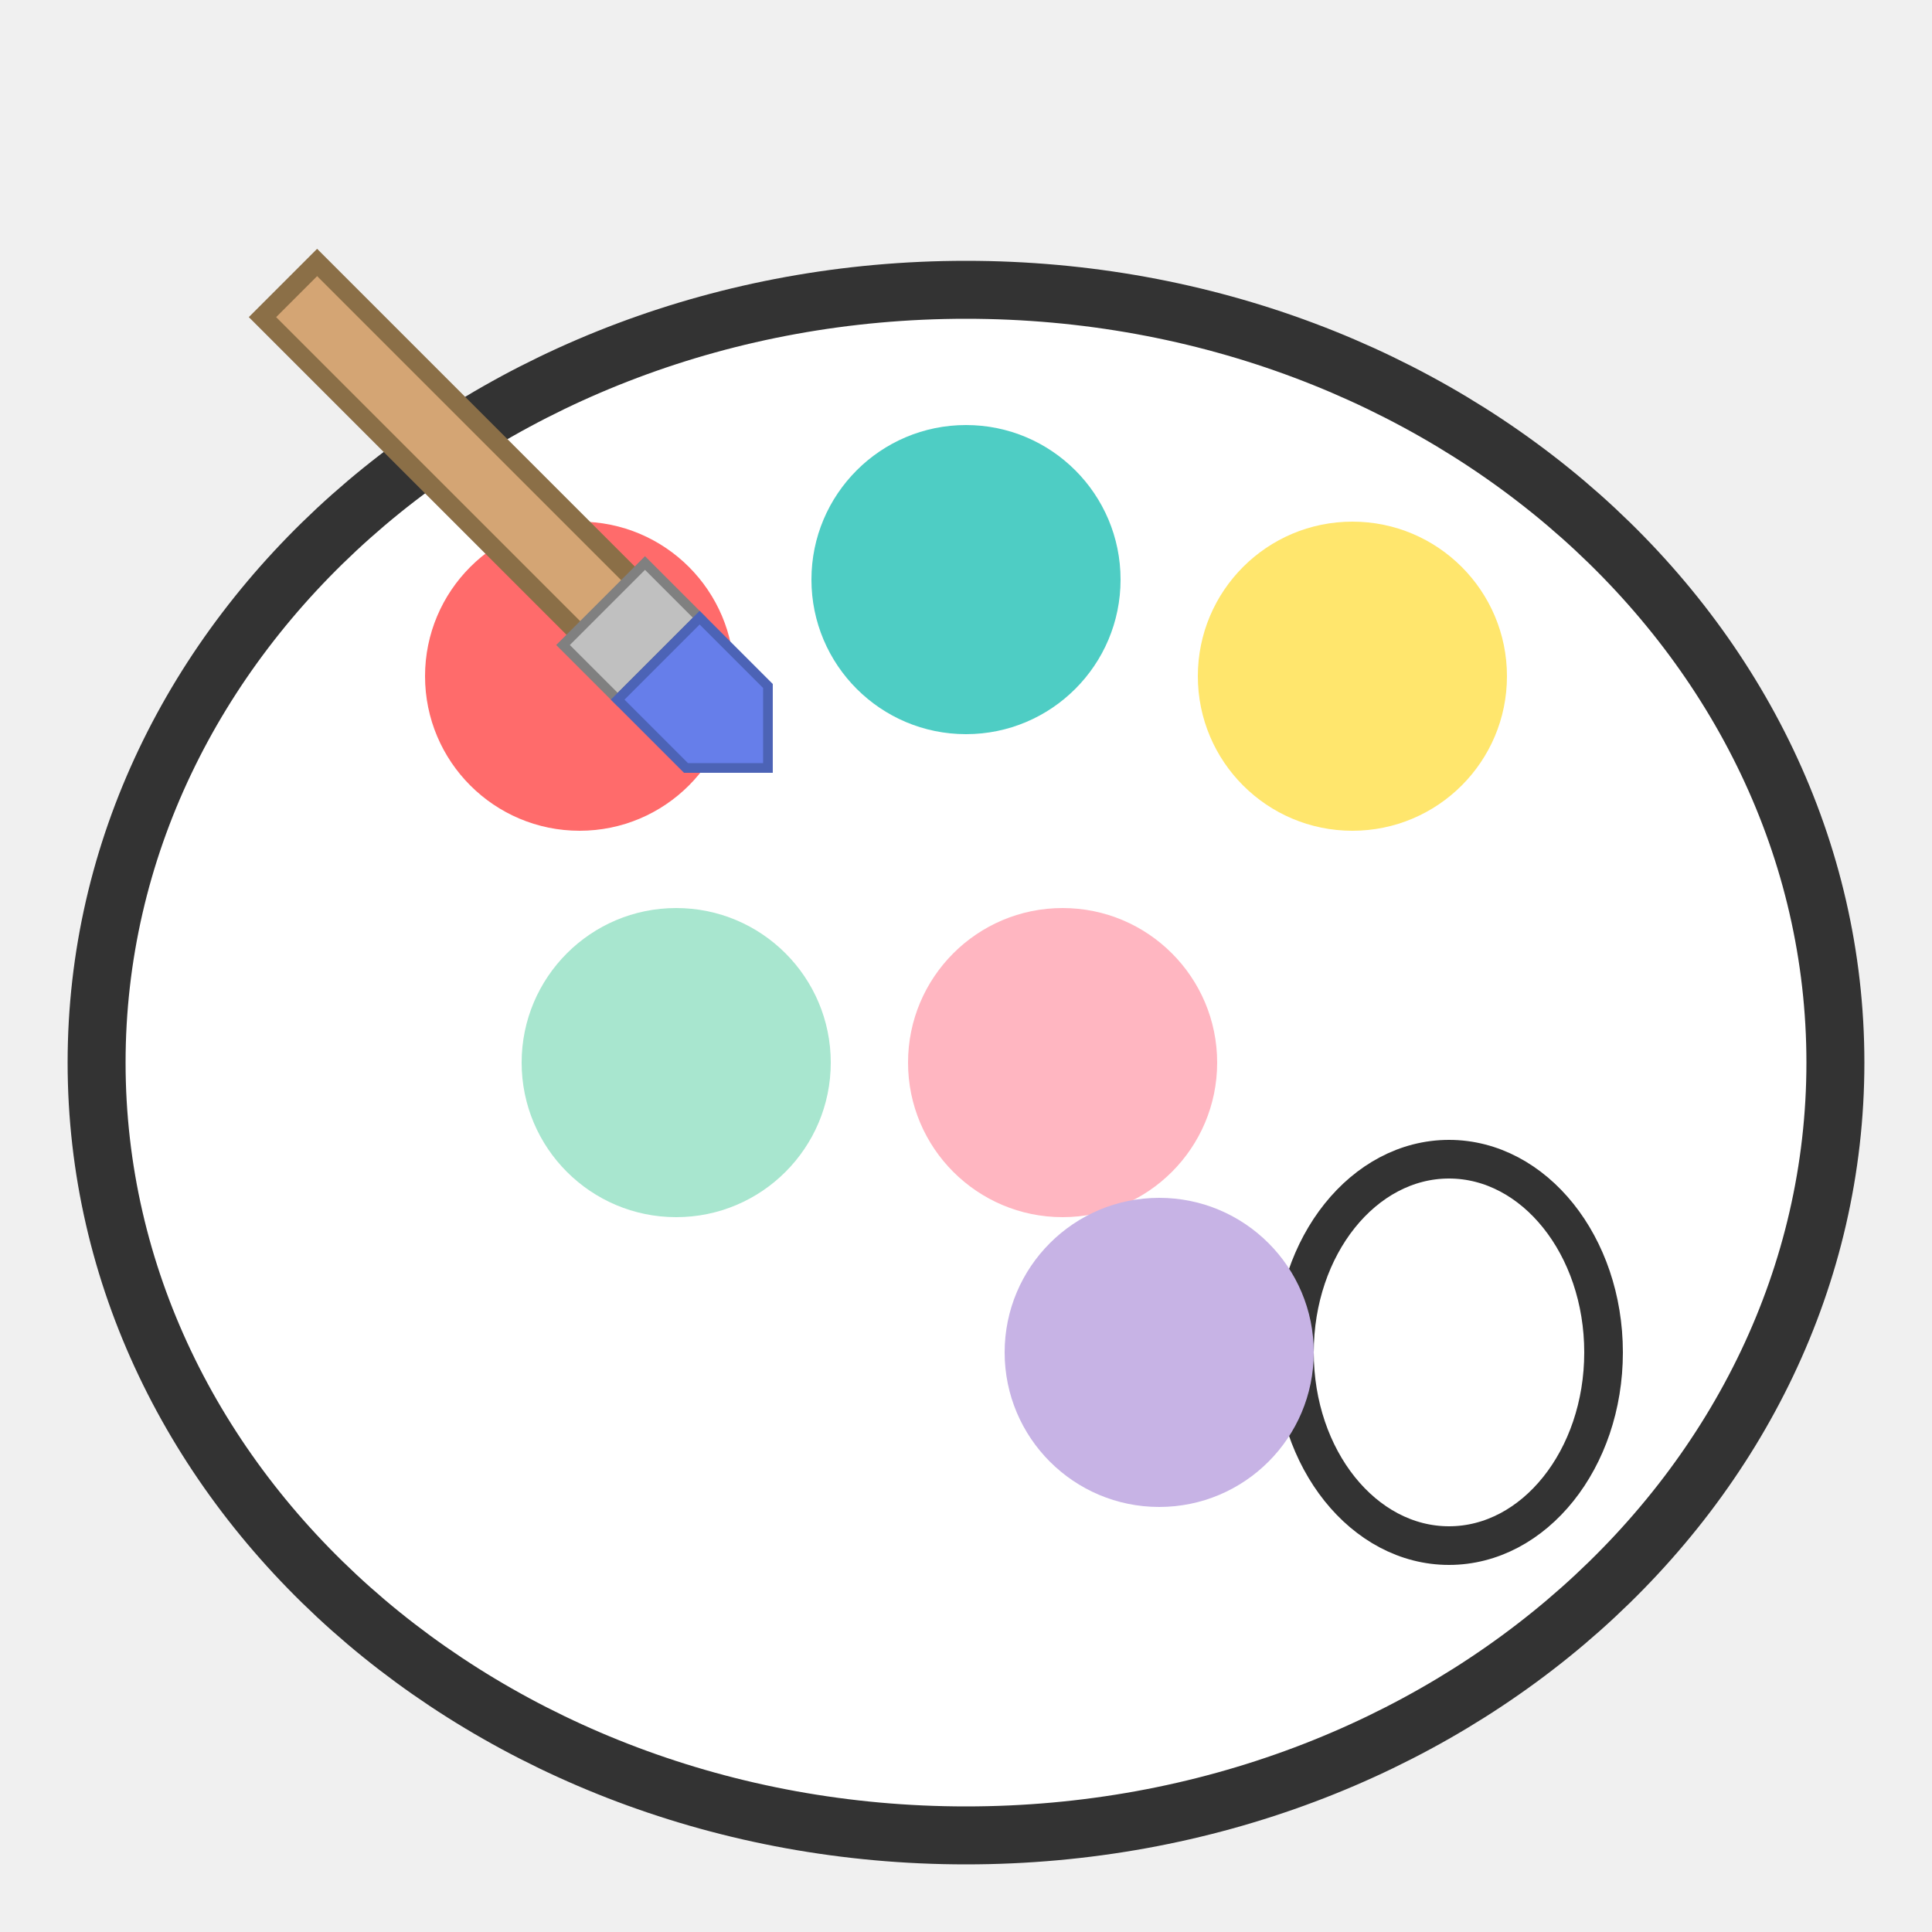
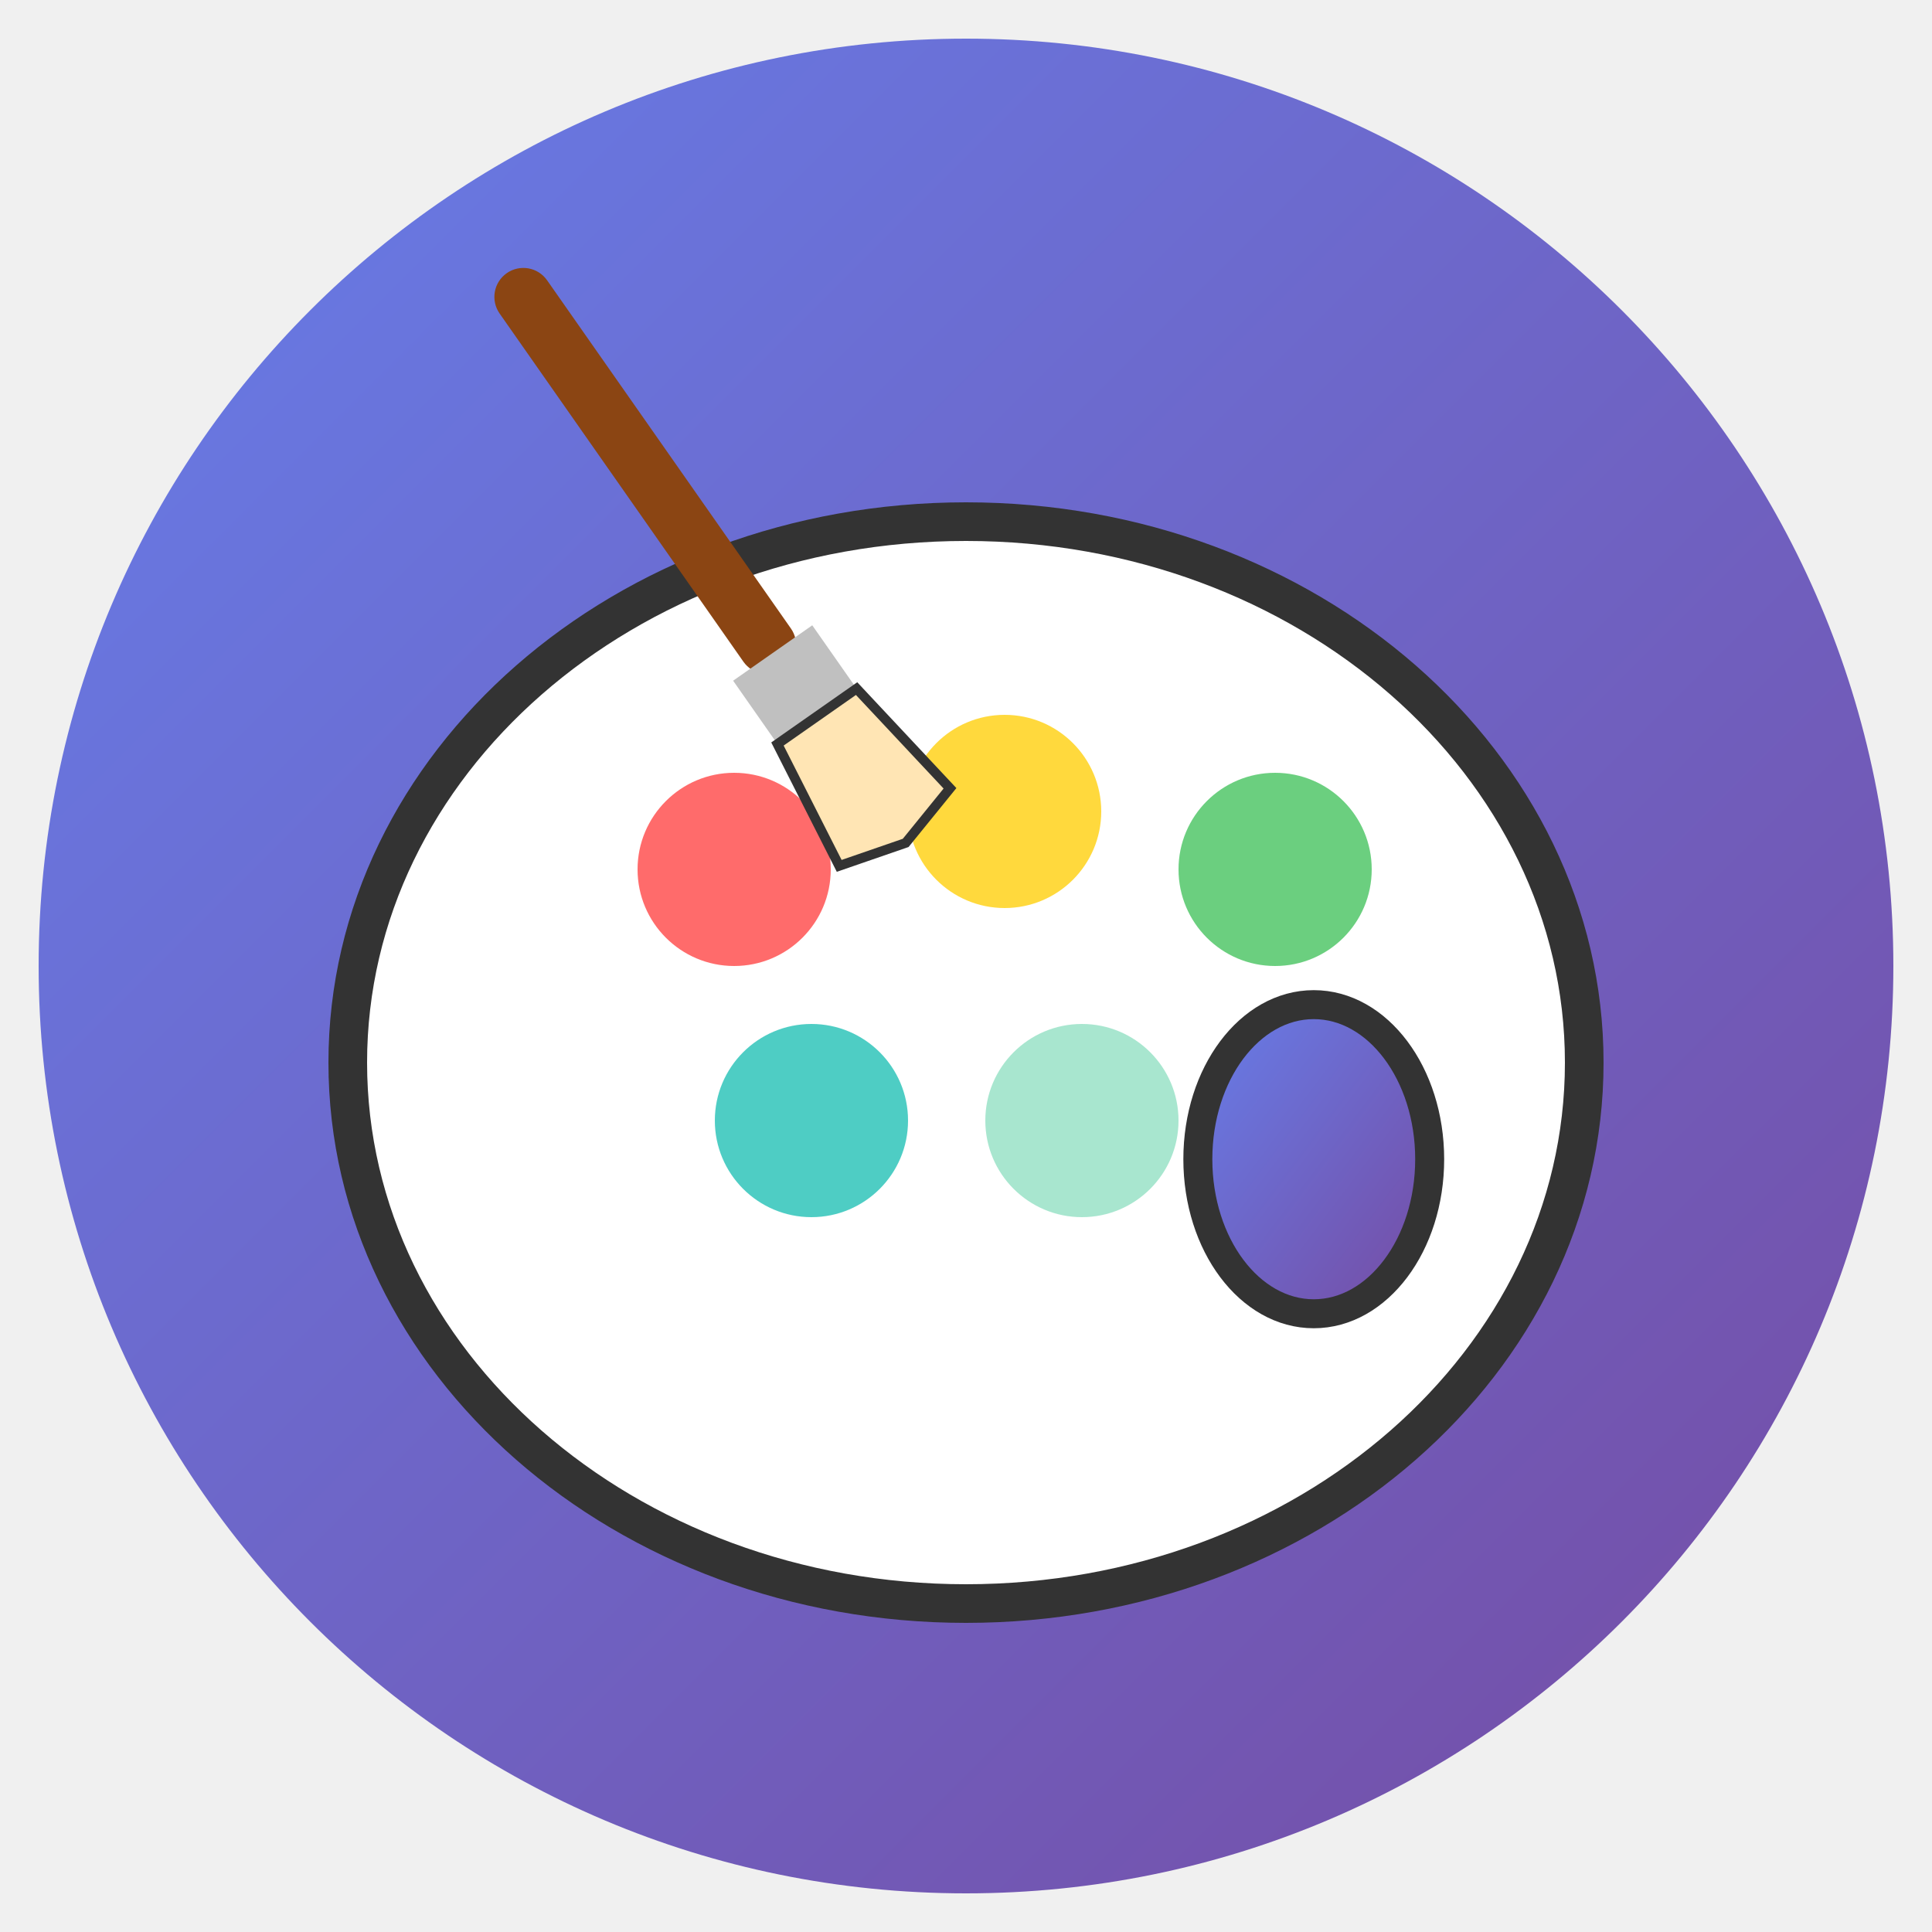
<svg xmlns="http://www.w3.org/2000/svg" viewBox="0 0 100 100">
-   <ellipse cx="50" cy="55" rx="45" ry="40" fill="#FFF" stroke="#333" stroke-width="3" />
-   <ellipse cx="75" cy="70" rx="8" ry="10" fill="#FFF" stroke="#333" stroke-width="2" />
-   <circle cx="30" cy="35" r="8" fill="#FF6B6B" />
-   <circle cx="50" cy="30" r="8" fill="#4ECDC4" />
-   <circle cx="70" cy="35" r="8" fill="#FFE66D" />
-   <circle cx="35" cy="55" r="8" fill="#A8E6CF" />
-   <circle cx="55" cy="55" r="8" fill="#FFB6C1" />
-   <circle cx="60" cy="70" r="8" fill="#C7B3E5" />
-   <g transform="translate(15, 15) rotate(-45 0 0)">
-     <rect x="-2" y="0" width="4" height="25" fill="#D4A574" stroke="#8B6F47" stroke-width="1" />
-     <rect x="-3" y="23" width="6" height="4" fill="#C0C0C0" stroke="#808080" stroke-width="0.5" />
-     <path d="M -3 27 L -3 32 L 0 35 L 3 32 L 3 27 Z" fill="#667EEA" stroke="#4C63B6" stroke-width="0.5" />
+   <defs>
+     <linearGradient id="bg" x1="0%" y1="0%" x2="100%" y2="100%">
+       <stop offset="0%" style="stop-color:#667eea;stop-opacity:1" />
+       <stop offset="100%" style="stop-color:#764ba2;stop-opacity:1" />
+     </linearGradient>
+   </defs>
+   <circle cx="50" cy="50" r="48" fill="url(#bg)" />
+   <ellipse cx="50" cy="55" rx="32" ry="28" fill="#FFFFFF" stroke="#333" stroke-width="2" />
+   <ellipse cx="68" cy="60" rx="6" ry="8" fill="url(#bg)" stroke="#333" stroke-width="1.5" />
+   <circle cx="38" cy="45" r="5" fill="#FF6B6B" />
+   <circle cx="52" cy="42" r="5" fill="#FFD93D" />
+   <circle cx="66" cy="45" r="5" fill="#6BCF7F" />
+   <circle cx="42" cy="58" r="5" fill="#4ECDC4" />
+   <circle cx="56" cy="58" r="5" fill="#A8E6CF" />
+   <g transform="translate(25, 15) rotate(-35)">
+     <rect x="0" y="0" width="3" height="25" rx="1.5" fill="#8B4513" />
+     <rect x="-1" y="24" width="5" height="4" fill="#C0C0C0" />
+     <path d="M -1 28 L -2 35 L 1.5 36 L 5 35 L 4 28 Z" fill="#FFE5B4" stroke="#333" stroke-width="0.5" />
  </g>
</svg>
